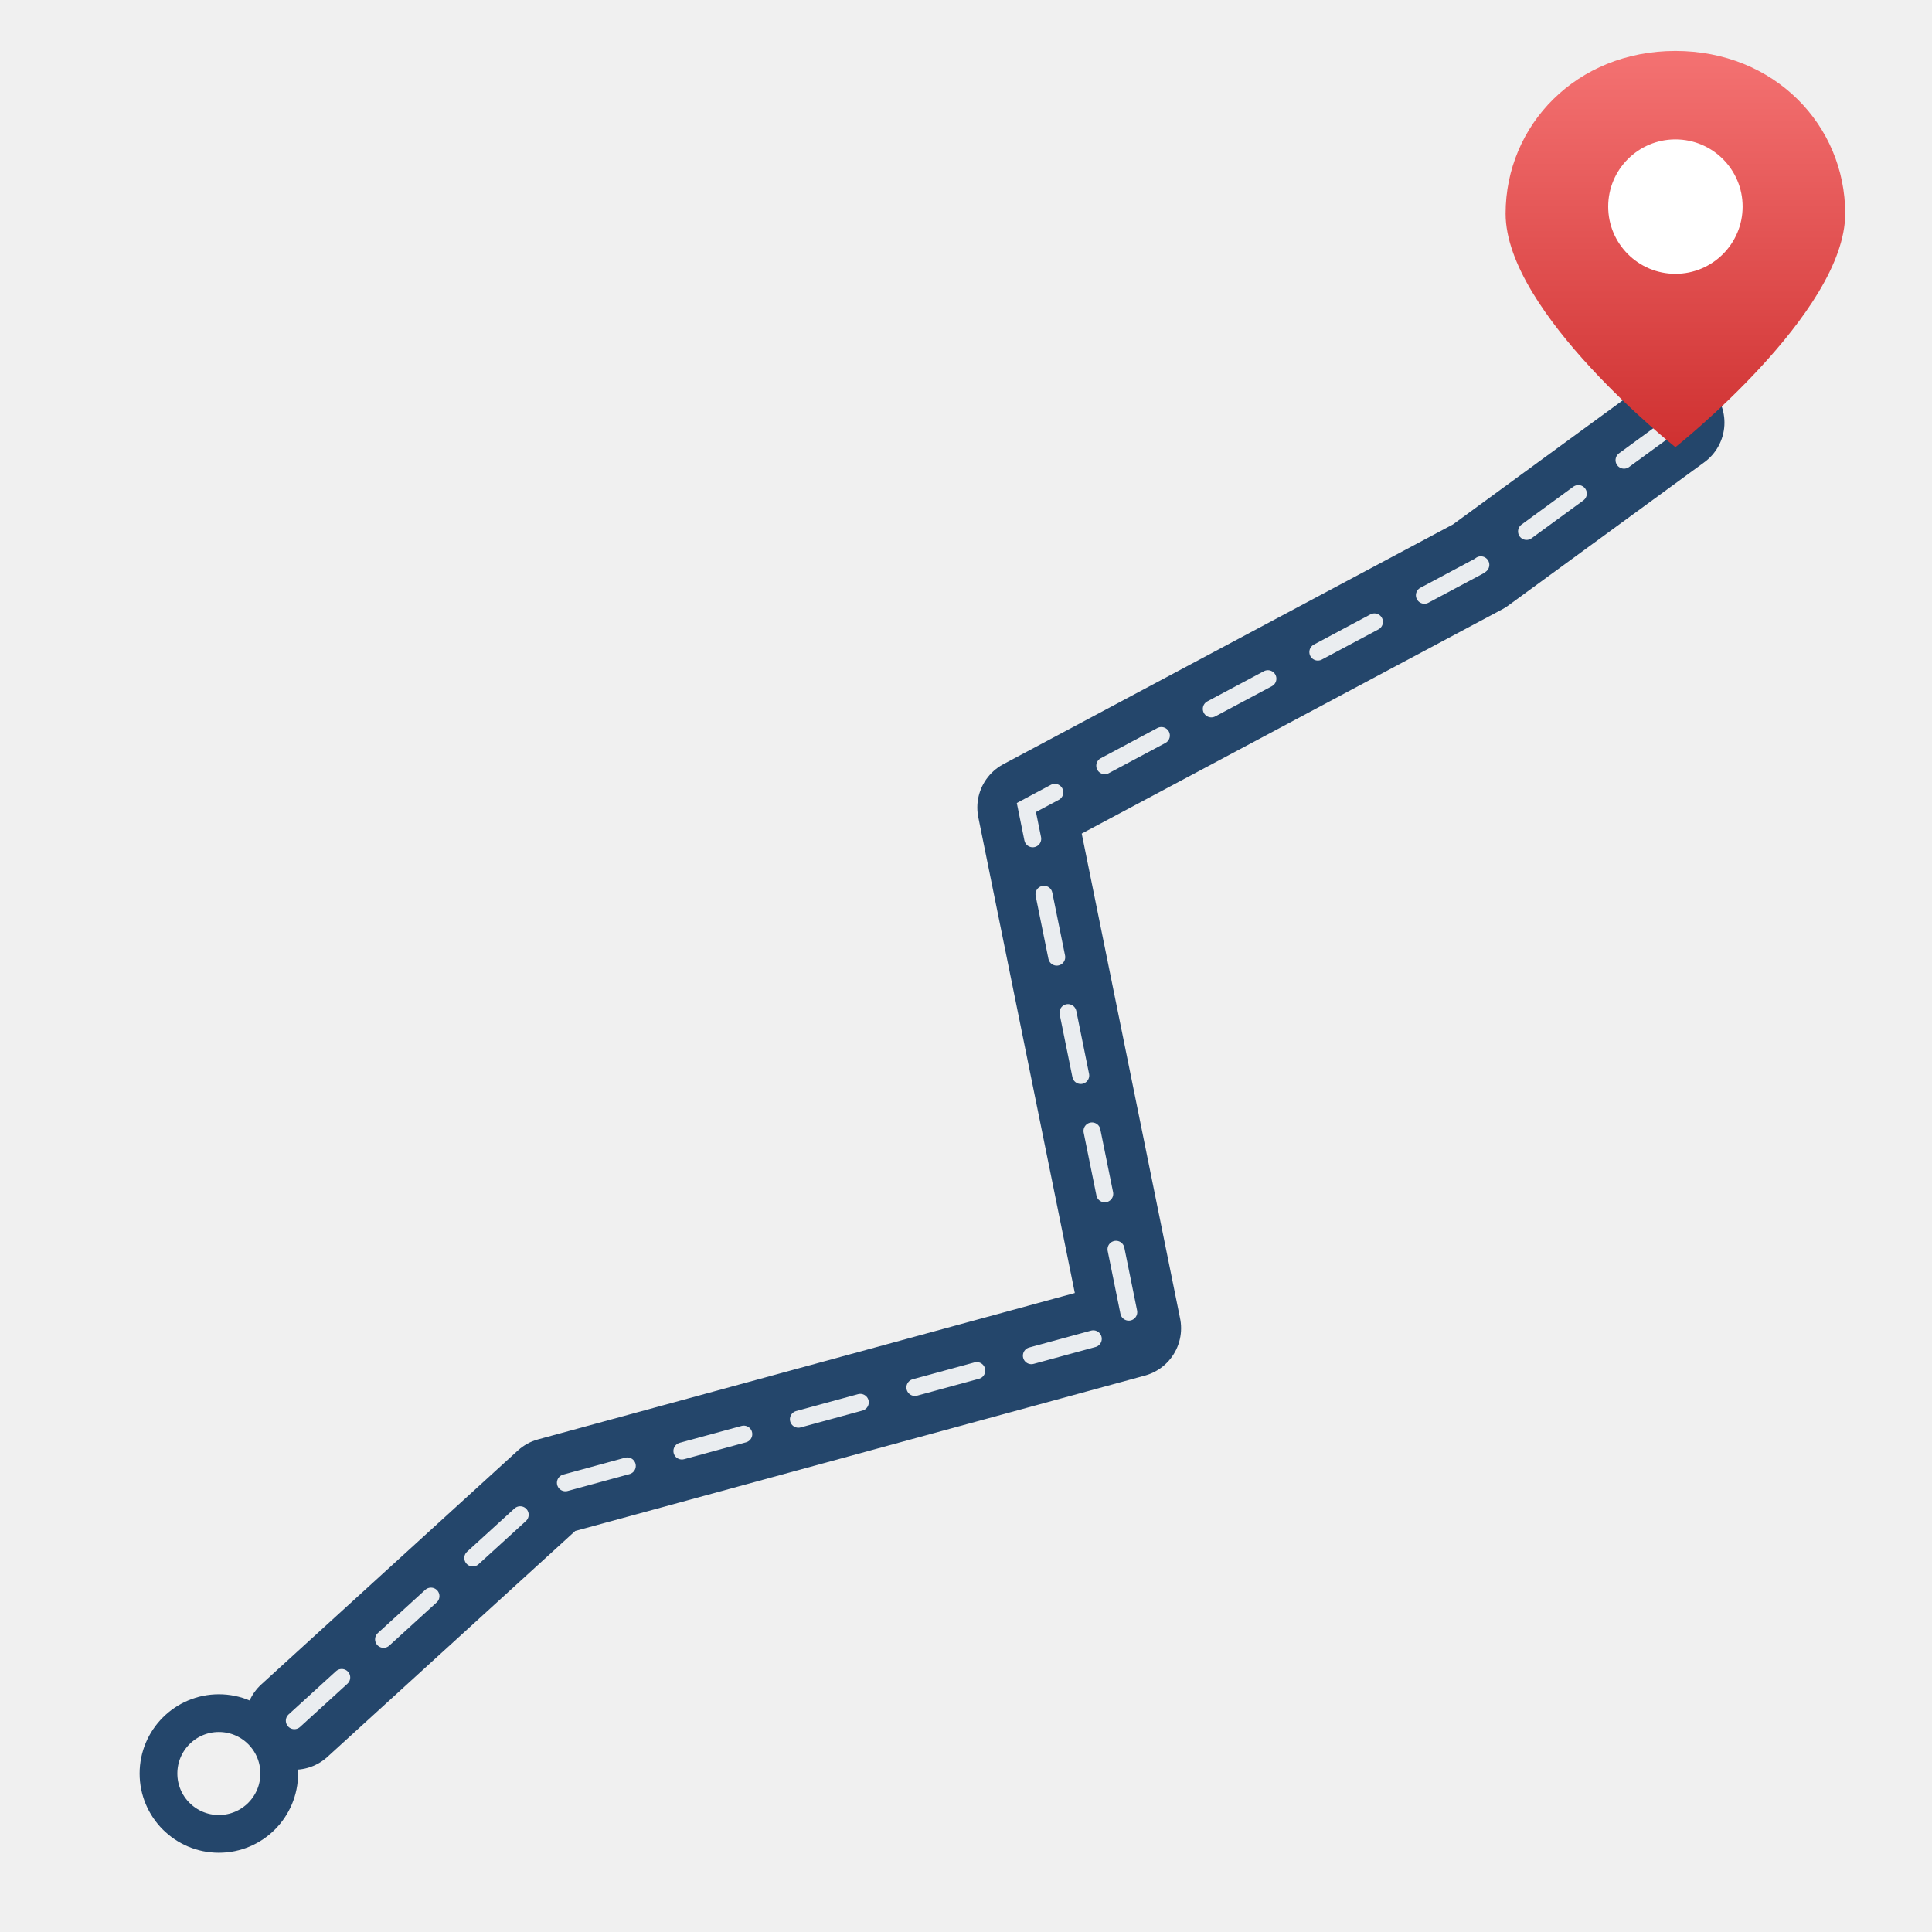
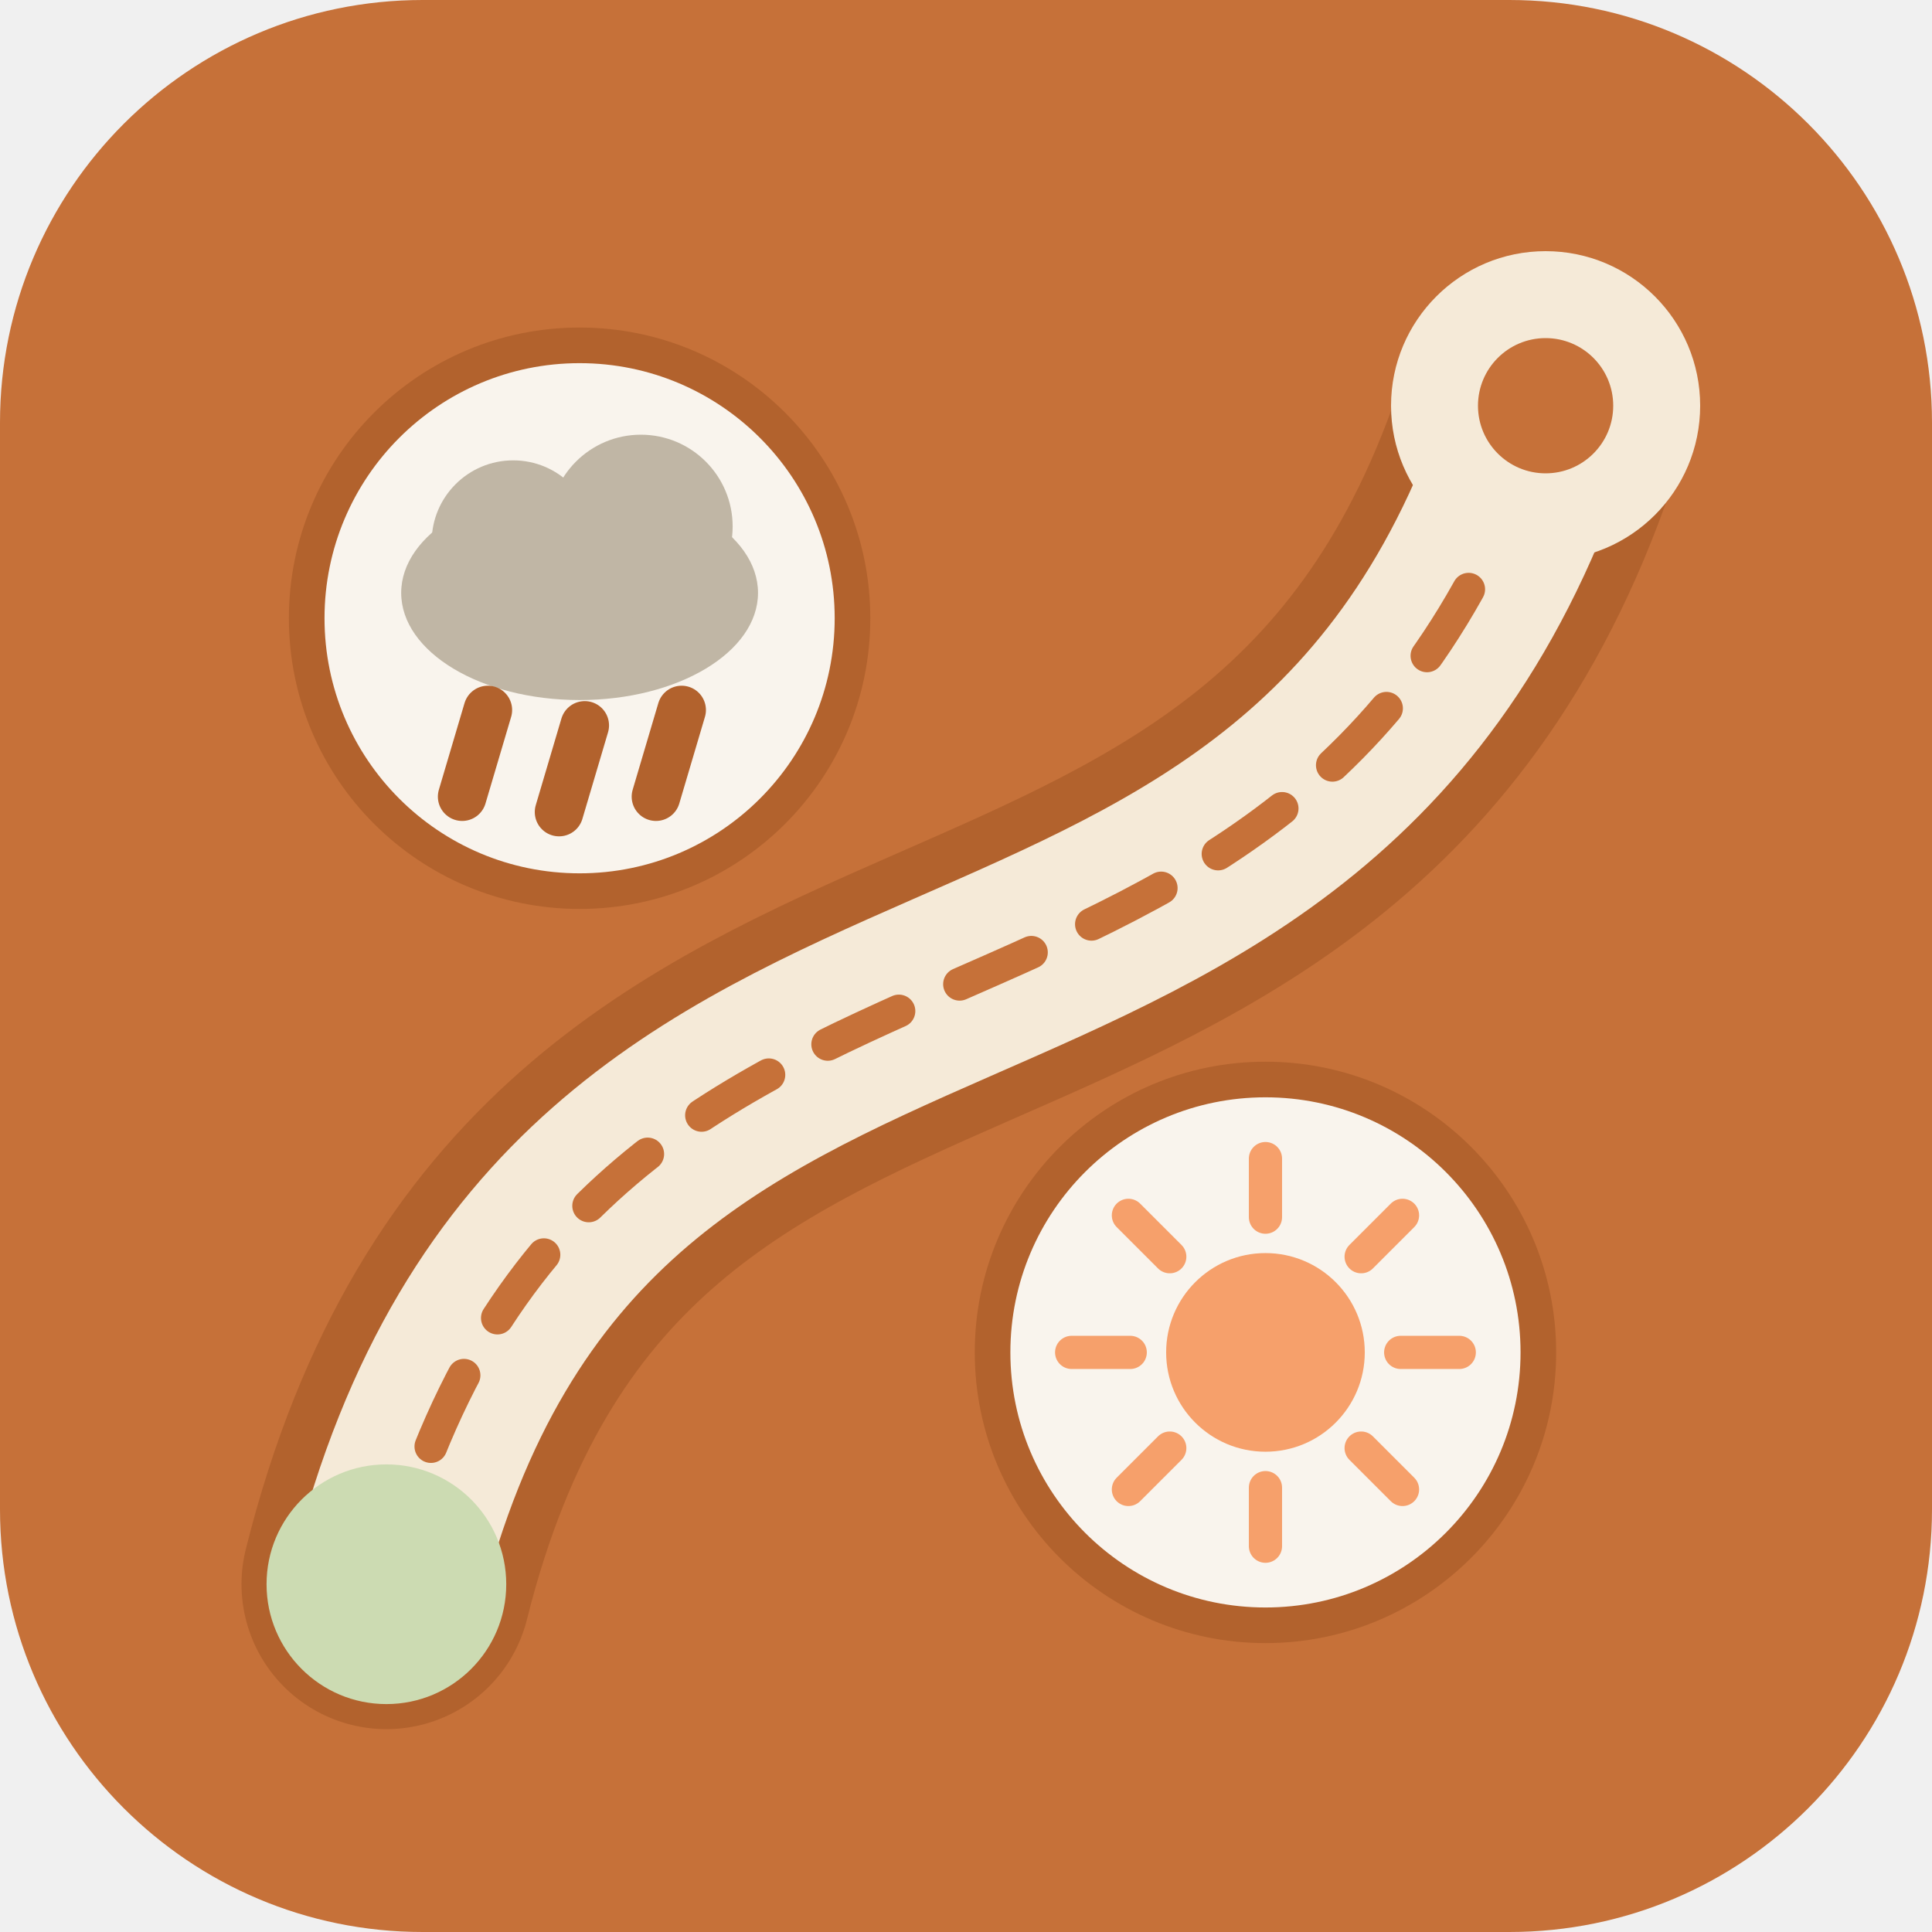
- <svg xmlns="http://www.w3.org/2000/svg" viewBox="0 0 512 512">
-   <defs>
-     <linearGradient id="r" x1="0" y1="0" x2="0" y2="1">
-       <stop offset="0" stop-color="#F47272" />
-       <stop offset="1" stop-color="#CF3131" />
-     </linearGradient>
-   </defs>
-   <polyline points="78,456 146,394 300,352 272,214 392,150 444,112" fill="none" stroke="#24466B" stroke-width="26" stroke-linecap="round" stroke-linejoin="round" />
-   <polyline points="78,456 146,394 300,352 272,214 392,150 444,112" fill="none" stroke="#FFF" stroke-width="4.5" stroke-dasharray="17 15" stroke-linecap="round" opacity=".9" />
-   <circle cx="58" cy="470" r="16" fill="none" stroke="#24466B" stroke-width="10" />
-   <image x="98" y="346" width="96" height="96" />
-   <image x="252" y="304" width="96" height="96" />
-   <image x="224" y="166" width="96" height="96" />
-   <image x="344" y="102" width="96" height="96" />
-   <g transform="translate(384,6) scale(1.875)">
-     <path d="M32 4 C18 4 8 14.5 8 27 C8 41 32 60 32 60 C32 60 56 41 56 27 C56 14.5 46 4 32 4 Z" fill="url(#r)" />
-     <circle cx="32" cy="26" r="9.5" fill="#FFF" />
+ <svg xmlns="http://www.w3.org/2000/svg" viewBox="0 0 64 64" role="img" aria-label="Road Travel">
+   <rect width="64" height="64" rx="14" fill="#c67139" />
+   <path d="M 12.80,52.48 C 19.20,26.88 43.52,38.40 51.20,13.44" fill="none" stroke="#b2622d" stroke-width="9.60" stroke-linecap="round" />
+   <path d="M 12.80,52.48 C 19.20,26.88 43.52,38.40 51.20,13.44" fill="none" stroke="#f5ead8" stroke-width="6.40" stroke-linecap="round" />
+   <path d="M 12.80,52.48 C 19.20,26.88 43.52,38.40 51.20,13.44" fill="none" stroke="#c67139" stroke-width="1.09" stroke-linecap="round" stroke-dasharray="2.6 2.2" />
+   <circle cx="41.92" cy="44.80" r="9.63" fill="#b2622d" />
+   <circle cx="41.92" cy="44.80" r="8.45" fill="#f9f4ed" />
+   <circle cx="41.92" cy="44.80" r="3.29" fill="#f6a06b" />
+   <line x1="46.40" y1="44.80" x2="48.34" y2="44.80" stroke="#f6a06b" stroke-width="1.10" stroke-linecap="round" />
+   <line x1="45.09" y1="47.97" x2="46.46" y2="49.34" stroke="#f6a06b" stroke-width="1.10" stroke-linecap="round" />
+   <line x1="41.92" y1="49.28" x2="41.92" y2="51.22" stroke="#f6a06b" stroke-width="1.10" stroke-linecap="round" />
+   <line x1="38.75" y1="47.97" x2="37.38" y2="49.34" stroke="#f6a06b" stroke-width="1.10" stroke-linecap="round" />
+   <line x1="37.44" y1="44.80" x2="35.50" y2="44.80" stroke="#f6a06b" stroke-width="1.10" stroke-linecap="round" />
+   <line x1="38.75" y1="41.63" x2="37.38" y2="40.26" stroke="#f6a06b" stroke-width="1.10" stroke-linecap="round" />
+   <line x1="41.92" y1="40.32" x2="41.92" y2="38.38" stroke="#f6a06b" stroke-width="1.10" stroke-linecap="round" />
+   <line x1="45.09" y1="41.63" x2="46.46" y2="40.26" stroke="#f6a06b" stroke-width="1.10" stroke-linecap="round" />
+   <circle cx="19.20" cy="20.48" r="9.63" fill="#b2622d" />
+   <circle cx="19.20" cy="20.48" r="8.45" fill="#f9f4ed" />
+   <ellipse cx="19.20" cy="19.64" rx="5.91" ry="3.55" fill="#c0b6a5" />
+   <circle cx="17.00" cy="17.95" r="2.70" fill="#c0b6a5" />
+   <circle cx="21.23" cy="17.44" r="3.04" fill="#c0b6a5" />
+   <g stroke="#b2622d" stroke-width="1.61" stroke-linecap="round">
+     <line x1="16.16" y1="23.52" x2="15.31" y2="26.39" />
+     <line x1="19.37" y1="24.03" x2="18.52" y2="26.90" />
+     <line x1="22.58" y1="23.52" x2="21.73" y2="26.39" />
  </g>
+   <circle cx="12.80" cy="52.48" r="3.97" fill="#ccdbb2" />
+   <circle cx="51.20" cy="13.44" r="5.12" fill="#f5ead8" />
+   <circle cx="51.20" cy="13.44" r="2.24" fill="#c67139" />
</svg>
